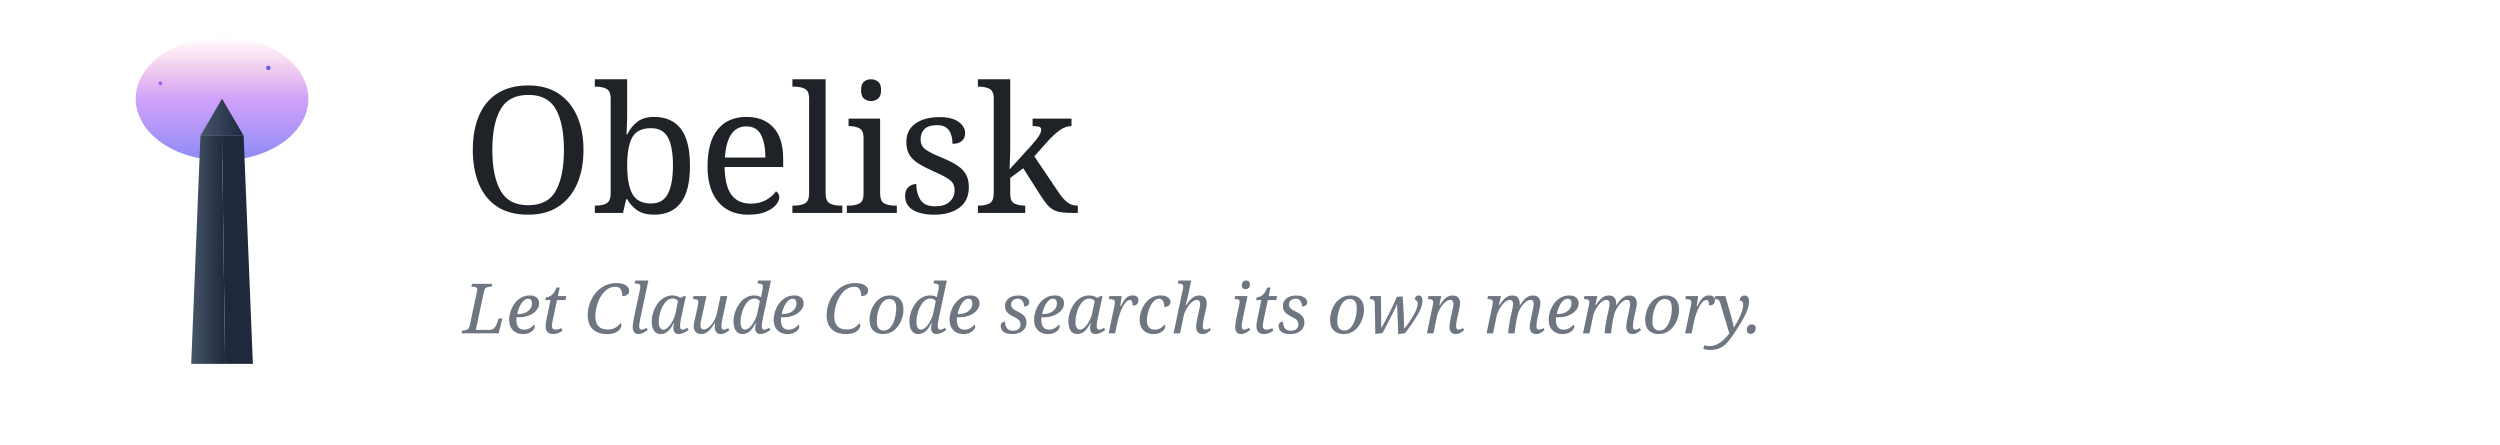
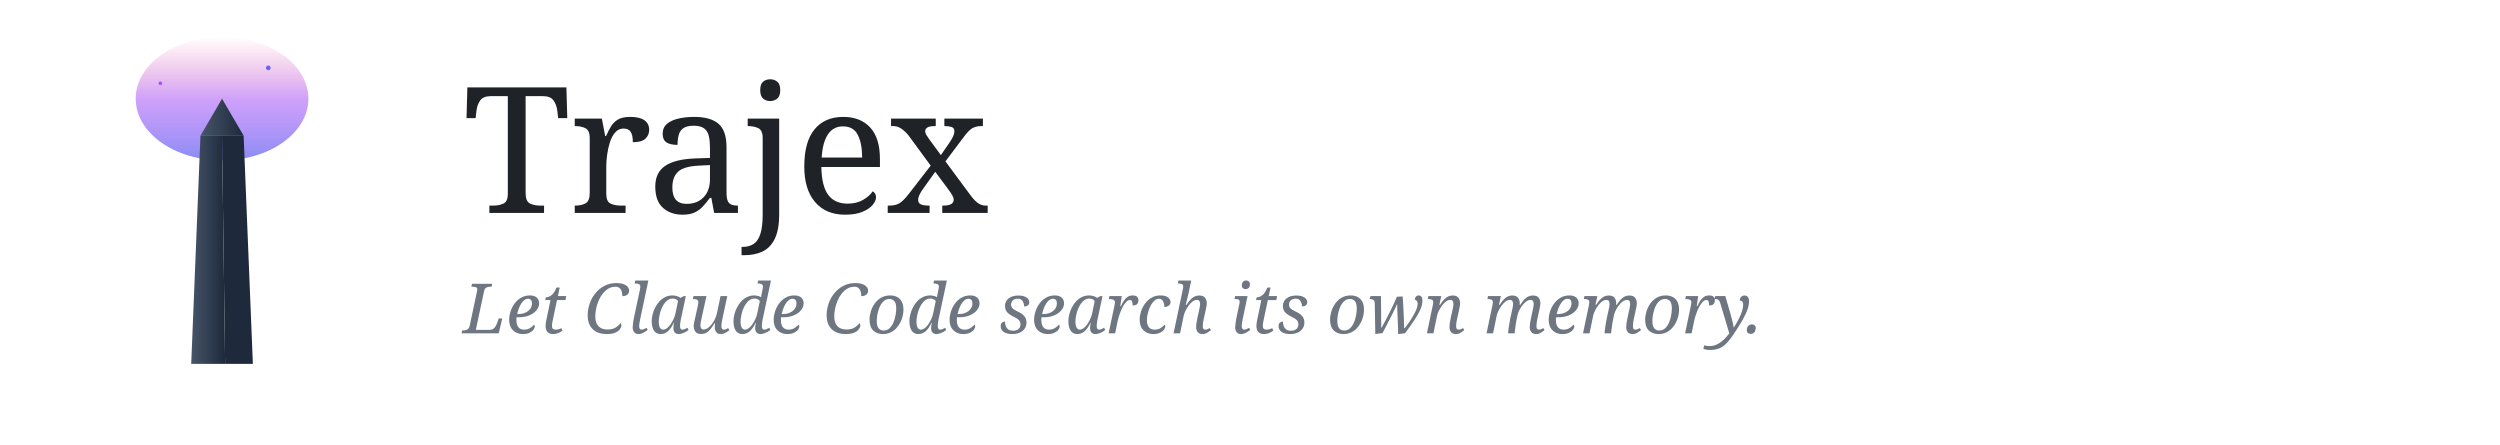
<svg xmlns="http://www.w3.org/2000/svg" viewBox="0 0 540 96" width="540" height="96">
  <defs>
    <linearGradient id="aurora" x1="0" y1="0" x2="0" y2="1">
      <stop offset="0" stop-color="#ec4899" stop-opacity="0" />
      <stop offset="0.5" stop-color="#a855f7" stop-opacity="0.55" />
      <stop offset="1" stop-color="#6366f1" stop-opacity="0.75" />
    </linearGradient>
    <linearGradient id="stone" x1="0" y1="0" x2="1" y2="0">
      <stop offset="0" stop-color="#475569" />
      <stop offset="1" stop-color="#1e293b" />
    </linearGradient>
  </defs>
  <g transform="translate(8 8) scale(0.333)">
    <ellipse cx="120" cy="40" rx="56" ry="40" fill="url(#aurora)" />
    <polygon points="120,40 106,64 134,64" fill="url(#stone)" />
    <polygon points="106,64 120,64 122,212 100,212" fill="url(#stone)" />
    <polygon points="120,64 134,64 140,212 122,212" fill="#1e293b" />
    <circle cx="80" cy="30" r="1.2" fill="#a855f7" />
    <circle cx="150" cy="20" r="1.5" fill="#6366f1" />
  </g>
-   <text x="100" y="46" font-family="Iowan Old Style, Charter, Georgia, serif" font-size="38" font-weight="500" fill="#1f2328" letter-spacing="-0.4">Obelisk</text>
+   <text x="100" y="46" font-family="Iowan Old Style, Charter, Georgia, serif" font-size="38" font-weight="500" fill="#1f2328" letter-spacing="-0.4">Trajex</text>
  <text x="100" y="72" font-family="Iowan Old Style, Charter, Georgia, serif" font-size="15" font-style="italic" fill="#6e7681">Let Claude Code search its own memory.</text>
</svg>
